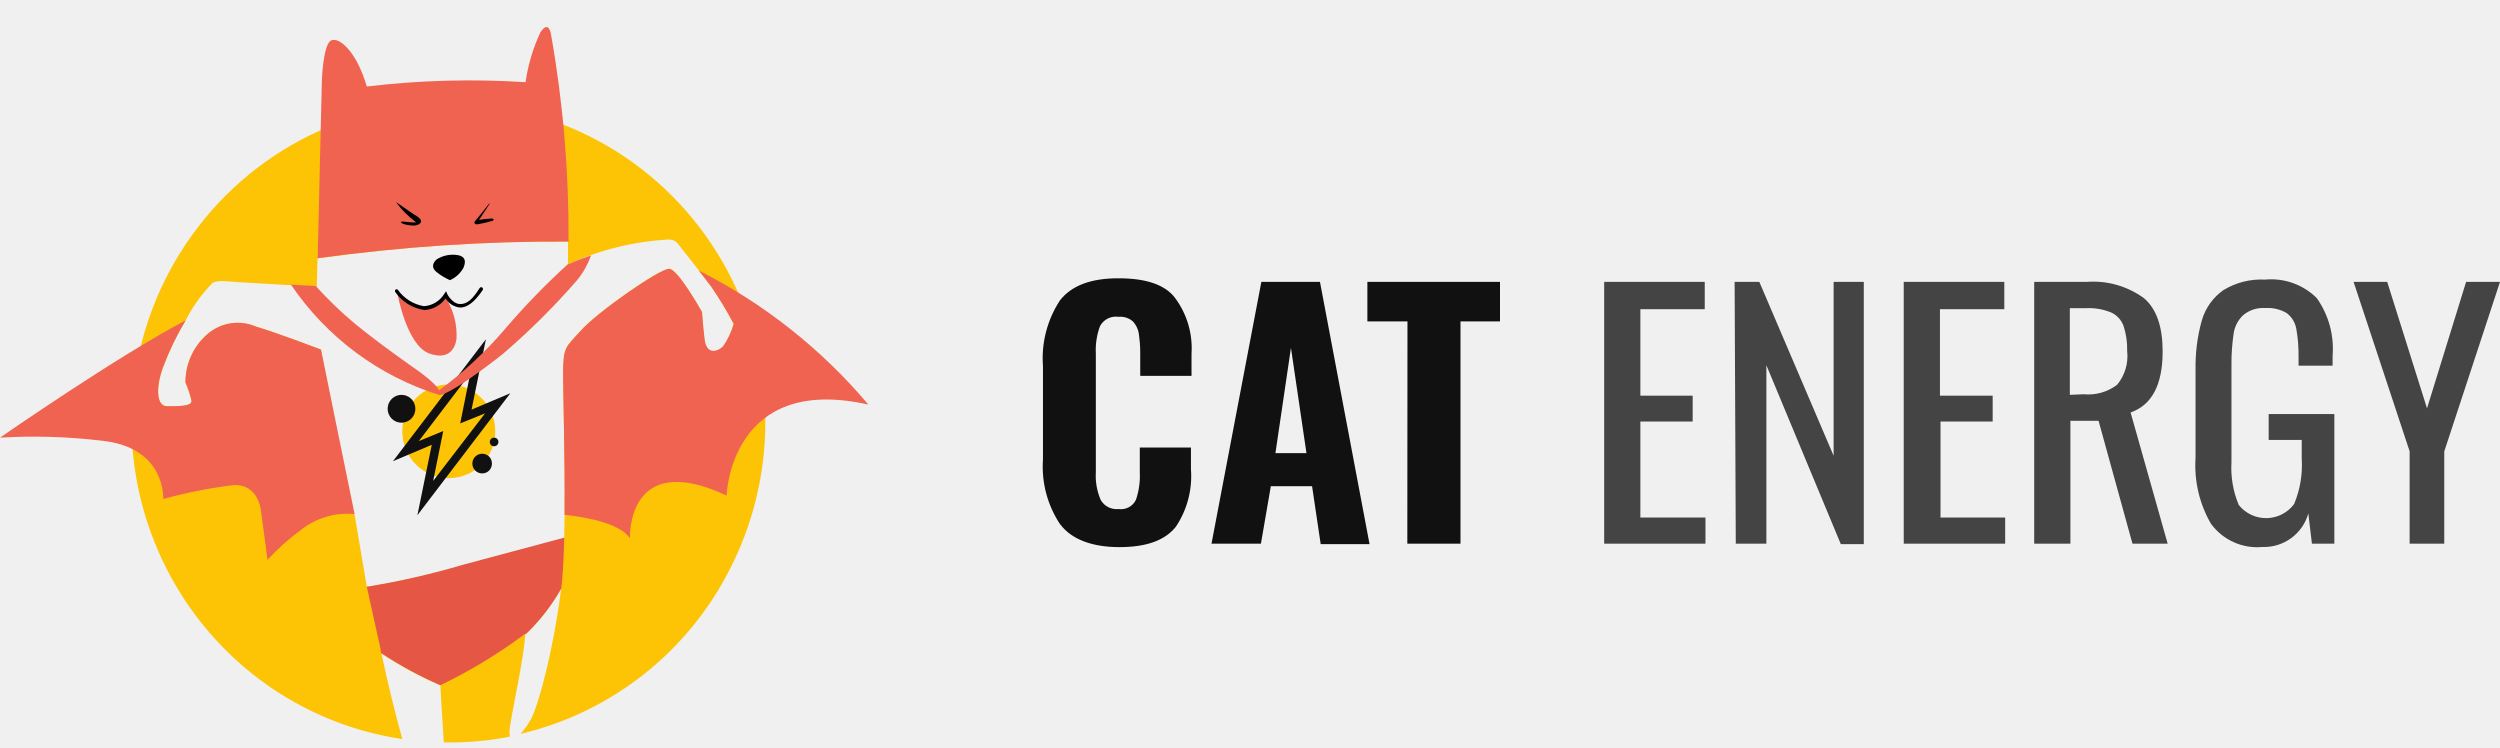
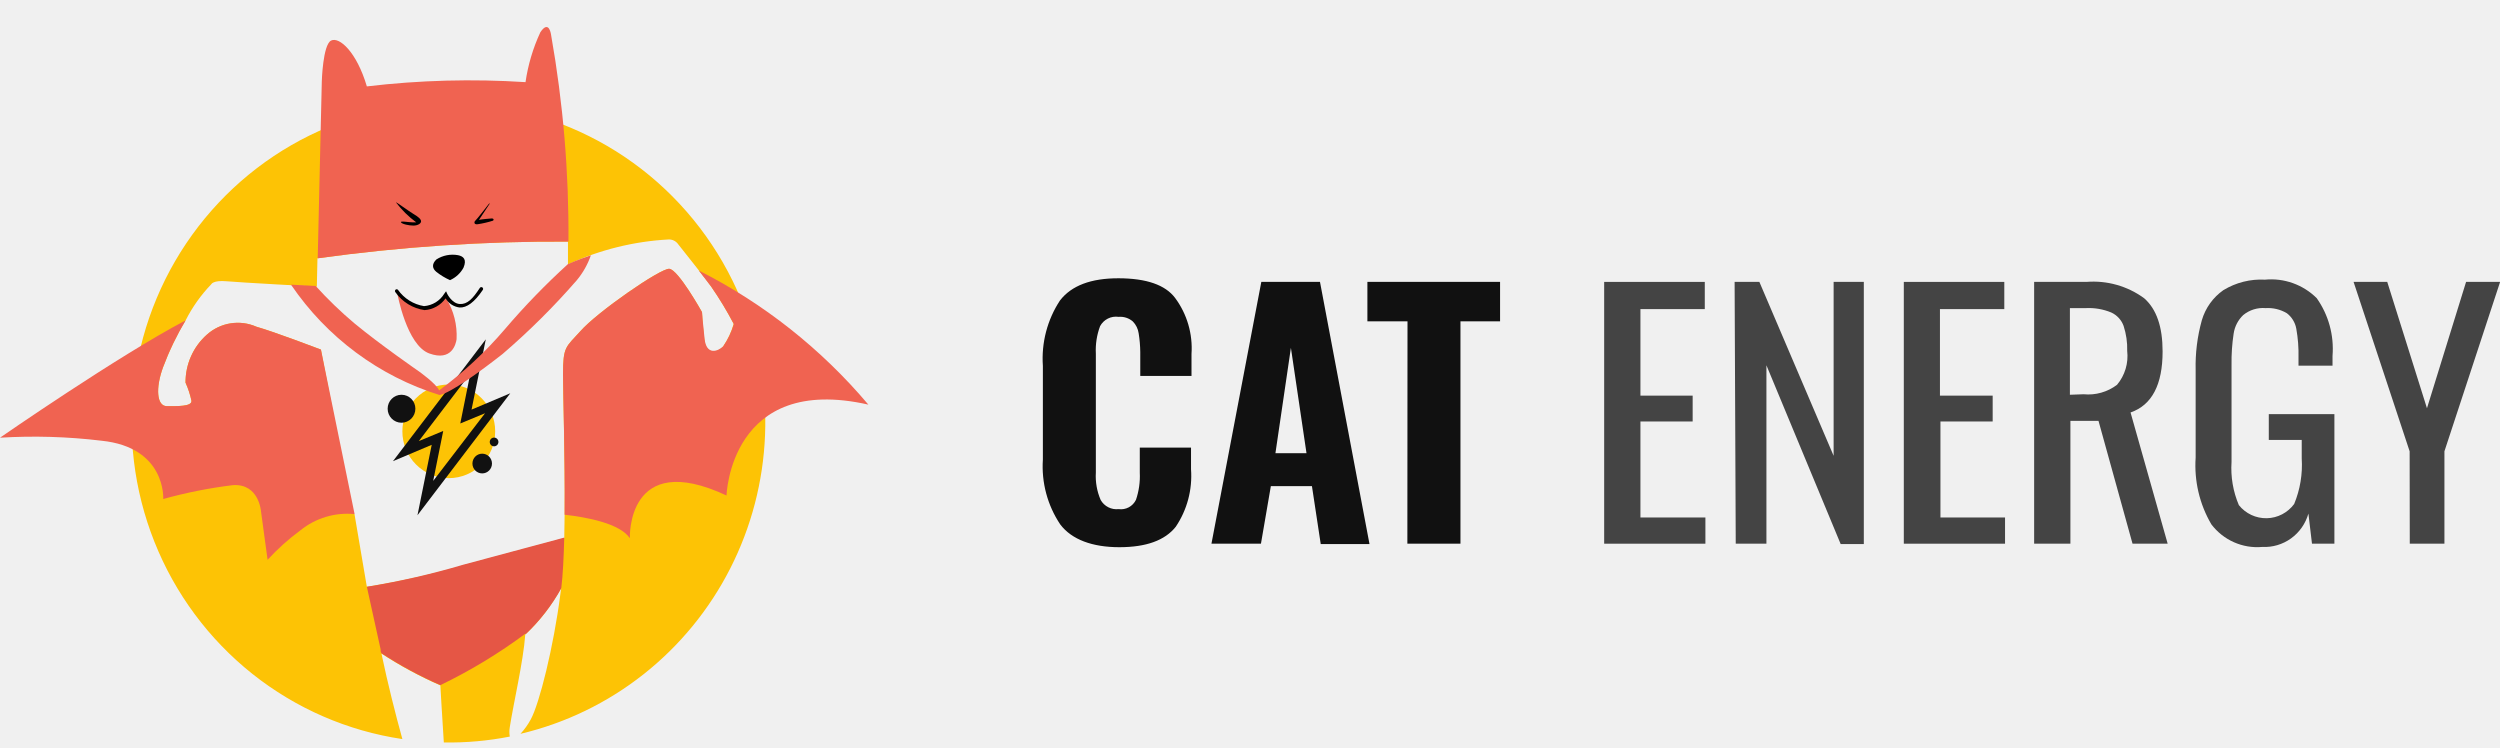
- <svg xmlns="http://www.w3.org/2000/svg" width="174" height="52" fill="none">
-   <g clip-path="url(#a)">
-     <path d="M51.58 20.85a22.23 22.23 0 0 0-6.93-9.09 21.96 21.96 0 0 0-21.79-2.93 22.08 22.08 0 0 0-9.05 6.94 22.35 22.35 0 0 0-3.06 21.95 22.24 22.24 0 0 0 6.81 9.18A21.97 21.97 0 0 0 28 51.44c-.5-1.82-1-3.82-1.45-5.95 1.3.85 2.67 1.6 4.1 2.21 0 0 .1 1.88.24 3.97 1.54.03 3.08-.1 4.6-.4a1.87 1.87 0 0 1 0-.66c.24-1.63.93-4.56 1.07-6.44 1-.94 1.83-2.03 2.5-3.23l-.05.39c-.48 3.7-1.47 7.65-2.07 8.75-.2.36-.44.7-.72 1a22 22 0 0 0 14.61-11.53 22.43 22.43 0 0 0 .75-18.7Zm-1.26 3.3c-.38.37-1.17.62-1.3-.5-.13-1.14-.16-1.93-.16-1.93s-1.66-2.98-2.28-3.01c-.62-.04-5.03 3.01-6.19 4.34-1 1.12-1.2 1.05-1.2 3.02 0 1.48.19 7.1.08 11.39l-7.02 1.88c-2.2.64-4.45 1.14-6.72 1.5l-.86-5.07h-.12l-2.21-11.44s-3.29-1.25-4.5-1.59a3.21 3.21 0 0 0-3.44.55 4.4 4.4 0 0 0-1.49 3.34c.18.4.32.83.42 1.26.04.42-1.04.38-1.73.38s-.79-1.26-.25-2.72c.43-1.13.95-2.22 1.57-3.25.47-.93 1.07-1.77 1.78-2.51 0 0 .12-.3 1.08-.21.96.08 6.27.37 6.27.37l.05-1.97c5.77-.8 11.6-1.2 17.43-1.17v1.6c2.2-1.02 4.59-1.61 7.01-1.74a.78.78 0 0 1 .67.33c.29.38 2.07 2.61 2.28 2.93.58.84 1.1 1.7 1.57 2.61a5.44 5.44 0 0 1-.74 1.6Z" fill="#FDC305" />
-     <path d="m48.64 18.83.86 1.12c.58.84 1.1 1.7 1.57 2.6a5.44 5.44 0 0 1-.74 1.55c-.38.38-1.16.63-1.29-.5-.13-1.13-.18-1.88-.18-1.88s-1.66-2.98-2.28-3.01c-.62-.04-5.02 3.01-6.19 4.34-1 1.12-1.2 1.05-1.2 3.02 0 1.3.14 5.78.1 9.76 1.57.17 3.86.6 4.55 1.63 0 0-.25-6.24 6.73-2.97 0 0 .24-8.5 9.87-6.33a37.71 37.71 0 0 0-11.8-9.33ZM39.57 16.81C39.6 12 39.2 7.2 38.36 2.45c0 0-.13-1.13-.75-.2-.51 1.1-.86 2.26-1.03 3.47a60.54 60.54 0 0 0-11.05.3c-.7-2.4-1.91-3.48-2.49-3.2-.57.3-.64 2.85-.64 2.85l-.29 12.3c5.79-.8 11.62-1.19 17.46-1.16Z" fill="#F06351" />
-     <path d="M39.07 40.94c.1-.93.17-2.16.2-3.52l-7.02 1.88c-2.2.65-4.45 1.17-6.72 1.54l.96 4.34c0 .1 0 .2.06.29 1.3.85 2.67 1.6 4.1 2.22 2.08-1 4.07-2.21 5.93-3.6v.06c.98-.93 1.82-2.01 2.49-3.2Z" fill="#E55645" />
-     <path d="M27.57 14.1c-.05-.1.86.58 1.21.8.35.2.53.36.53.5 0 .15-.23.3-.54.3-.3 0-.8-.1-.86-.22-.07-.13.52 0 .81 0h.25c-.53-.4-1-.86-1.4-1.39ZM34.03 14.19s-.87 1.11-.94 1.16c-.08.06-.15.3.16.26.36-.06.7-.14 1.05-.25.1-.05.06-.17-.1-.15-.17.01-.59.04-.86.1l.73-1.11s.03-.1-.04-.01ZM31.32 19.5c.4-.18.73-.48.94-.87.24-.57 0-.8-.38-.87a2.1 2.1 0 0 0-1.5.3c-.34.32-.3.63 0 .87.28.23.6.42.94.57Z" fill="#000" />
-     <path d="M31.01 20.6a1.48 1.48 0 0 1-1.26.85c-.47.04-.94-.1-1.32-.39-.18-.1-.33-.23-.46-.39a.86.86 0 0 0-.3-.22c-.01 0 .64 3.58 2.2 4.15 1.57.57 1.86-.66 1.9-1 .06-.98-.19-1.96-.7-2.8 0-.27-.02-.1-.06-.2Z" fill="#F06351" />
-     <path d="M29.55 21.58a3 3 0 0 1-2.03-1.24.13.13 0 0 1 0-.17.12.12 0 0 1 .09-.04.12.12 0 0 1 .08.04 2.78 2.78 0 0 0 1.82 1.14 1.8 1.8 0 0 0 1.42-.87l.12-.17.08.2s.33.65.86.69c.54.03.92-.37 1.4-1.12a.12.12 0 0 1 .17-.03.13.13 0 0 1 .04.17c-.57.85-1.11 1.26-1.62 1.22a1.33 1.33 0 0 1-.97-.63 1.95 1.95 0 0 1-1.46.81Z" fill="#000" />
-     <path d="M31.24 33.28a3.24 3.24 0 0 0 3.23-3.26c0-1.8-1.45-3.26-3.23-3.26A3.24 3.24 0 0 0 28 30.02c0 1.8 1.44 3.26 3.23 3.26Z" fill="#FDC305" />
-     <path d="m35.52 27.37-2.7 1.14 1-4.9-6.47 8.49 2.7-1.14-1 4.9 6.47-8.49Zm-6.37 3.33 3.58-4.7-.7 3.47 1.73-.7-3.61 4.7.7-3.47-1.7.7ZM27.94 29.42c.54 0 .97-.43.97-.97a.97.97 0 0 0-.97-.97.97.97 0 0 0-.96.97c0 .54.43.97.96.97ZM33.56 32.95c.38 0 .68-.3.68-.69 0-.38-.3-.68-.68-.68a.68.68 0 0 0 0 1.37ZM34.39 31.06a.3.3 0 0 0 .3-.3.3.3 0 0 0-.3-.3.3.3 0 0 0-.3.3c0 .17.13.3.3.3Z" fill="#111" />
-     <path d="M39.52 18.39a49.73 49.73 0 0 0-4.38 4.52 27.56 27.56 0 0 1-4.58 4.26c-.19-.46-1.4-1.32-1.4-1.32s-2.7-1.87-4.48-3.34c-.96-.8-1.86-1.67-2.7-2.6l-1.73-.1A19.5 19.5 0 0 0 30.6 27.5c.74-.12 2.82-1.62 4.38-2.85a49.89 49.89 0 0 0 5.17-5.13c.43-.52.76-1.1.98-1.74-.98.33-1.6.62-1.6.62ZM22.34 24.33s-3.29-1.25-4.5-1.59a3.21 3.21 0 0 0-3.44.55 4.4 4.4 0 0 0-1.49 3.34c.18.4.32.83.42 1.26.04.42-1.04.38-1.73.38s-.79-1.26-.25-2.72a19.9 19.9 0 0 1 1.57-3.25C8.22 24.76 0 30.46 0 30.46c2.35-.14 4.71-.07 7.06.21 4.52.46 4.3 4.06 4.3 4.06 1.6-.44 3.21-.76 4.85-.96 1.83-.13 1.96 1.84 1.96 1.84l.45 3.35a15.8 15.8 0 0 1 2.29-2.05 5.19 5.19 0 0 1 3.77-1.13l-2.34-11.45Z" fill="#F06351" />
-     <path d="M73.79 36.5a7.25 7.25 0 0 1-1.2-4.52v-6.51c-.12-1.61.3-3.21 1.18-4.56.8-1.03 2.16-1.55 4.1-1.54 1.92 0 3.23.46 3.91 1.36a5.88 5.88 0 0 1 1.15 3.9v1.53h-3.57V24.5c0-.43-.04-.87-.1-1.3-.05-.31-.2-.6-.41-.83a1.34 1.34 0 0 0-1-.32 1.25 1.25 0 0 0-1.29.65 4.8 4.8 0 0 0-.29 1.92v8.27c-.04.65.08 1.3.34 1.91a1.28 1.28 0 0 0 1.25.63 1.15 1.15 0 0 0 1.2-.64c.21-.61.3-1.26.27-1.9v-1.74h3.56v1.5a6.34 6.34 0 0 1-1.05 4.01c-.76.96-2.07 1.42-3.93 1.42-1.86 0-3.32-.52-4.12-1.59ZM87.79 19.62h4.08l3.45 18.25h-3.4l-.6-4.03h-2.87l-.69 4h-3.44l3.47-18.22Zm3.14 11.92-1.08-7.33-1.08 7.33h2.16ZM97.96 22.37h-2.79v-2.75h9.23v2.75h-2.75v15.47h-3.7l.01-15.47Z" fill="#111" />
-     <path d="M111.65 19.62h7v1.9h-4.48v6.02h3.64v1.8h-3.64v6.68h4.53v1.82h-7.05V19.62ZM120.73 19.62h1.72l5.17 12.1v-12.1h2.1v18.25h-1.6l-5.18-12.45v12.42h-2.13l-.08-18.22ZM132.5 19.62h7v1.9h-4.48v6.02h3.67v1.8h-3.63v6.68h4.5v1.82h-7.06V19.62ZM141.58 19.62h3.63a6 6 0 0 1 4.02 1.14c.87.75 1.29 1.99 1.29 3.7 0 2.32-.75 3.73-2.23 4.25l2.58 9.13h-2.45l-2.36-8.55h-1.96v8.55h-2.52V19.62Zm3.44 7.82c.83.08 1.66-.15 2.33-.66a3.12 3.12 0 0 0 .7-2.35 5.12 5.12 0 0 0-.25-1.74 1.64 1.64 0 0 0-.86-.94 4.07 4.07 0 0 0-1.76-.3h-1.12v6.03l.96-.04ZM153.91 36.5a8.1 8.1 0 0 1-1.1-4.65v-6.09c-.02-1.17.12-2.34.44-3.47a3.9 3.9 0 0 1 1.5-2.1 5.06 5.06 0 0 1 2.9-.73 4.5 4.5 0 0 1 3.6 1.29 6.12 6.12 0 0 1 1.1 4.02v.68h-2.37v-.56c.01-.68-.04-1.36-.16-2.02-.08-.43-.31-.8-.65-1.07a2.57 2.57 0 0 0-1.49-.36 2.16 2.16 0 0 0-1.56.5c-.35.33-.59.79-.66 1.28-.1.71-.16 1.44-.15 2.16v6.77c-.06 1.03.11 2.06.51 3a2.43 2.43 0 0 0 3.85-.07c.42-1 .6-2.09.53-3.17v-1.29h-2.3v-1.8h4.57v9.02h-1.56l-.25-2.1a3.21 3.21 0 0 1-3.2 2.33 3.98 3.98 0 0 1-3.55-1.58ZM167.71 31.41l-3.9-11.79h2.34l2.77 8.8 2.72-8.8H174l-3.88 11.8v6.42h-2.41v-6.43Z" fill="#444" />
+ <svg xmlns="http://www.w3.org/2000/svg" width="174" height="52" viewBox="0 0 174 52" fill="none">
+   <g clip-path="url(#clip0_2403_706)">
+     <path d="M51.582 20.854C50.097 17.265 47.705 14.131 44.646 11.765C41.586 9.399 37.965 7.883 34.143 7.368C30.321 6.853 26.433 7.357 22.865 8.831C19.297 10.304 16.174 12.695 13.807 15.765C11.44 18.835 9.912 22.478 9.376 26.329C8.84 30.18 9.313 34.106 10.75 37.715C12.186 41.324 14.535 44.491 17.562 46.899C20.59 49.307 24.19 50.873 28.005 51.44C27.505 49.624 26.997 47.617 26.549 45.488C27.852 46.34 29.224 47.082 30.649 47.703C30.649 47.703 30.753 49.58 30.89 51.675C32.431 51.701 33.97 51.564 35.482 51.266C35.443 51.048 35.443 50.824 35.482 50.606C35.732 48.981 36.421 46.053 36.559 44.167C37.552 43.23 38.395 42.142 39.057 40.943L39.005 41.326C38.531 45.027 37.541 48.981 36.938 50.076C36.742 50.438 36.502 50.774 36.223 51.075C39.341 50.337 42.263 48.924 44.785 46.934C47.308 44.943 49.372 42.423 50.833 39.548C52.294 36.673 53.118 33.512 53.247 30.284C53.377 27.056 52.808 23.838 51.582 20.854ZM50.316 24.147C49.937 24.521 49.153 24.773 49.023 23.643C48.894 22.514 48.86 21.723 48.86 21.723C48.86 21.723 47.197 18.742 46.577 18.708C45.957 18.673 41.555 21.723 40.392 23.052C39.384 24.173 39.186 24.095 39.186 26.067C39.186 27.553 39.376 33.167 39.272 37.459L32.251 39.345C30.045 39.983 27.801 40.483 25.532 40.839L24.671 35.773H24.55L22.336 24.33C22.336 24.33 19.054 23.078 17.848 22.74C17.282 22.49 16.657 22.408 16.046 22.505C15.436 22.602 14.865 22.874 14.403 23.287C13.931 23.704 13.553 24.218 13.296 24.796C13.039 25.373 12.908 25.999 12.912 26.632C13.095 27.036 13.233 27.459 13.326 27.892C13.369 28.309 12.292 28.266 11.603 28.266C10.914 28.266 10.81 27.015 11.353 25.546C11.777 24.417 12.301 23.329 12.921 22.296C13.387 21.374 13.988 20.527 14.704 19.785C14.704 19.785 14.825 19.49 15.781 19.577C16.737 19.664 22.052 19.95 22.052 19.95L22.095 17.978C27.872 17.173 33.699 16.784 39.531 16.814C39.531 17.344 39.531 17.874 39.531 18.404C41.739 17.387 44.118 16.797 46.542 16.666C46.672 16.663 46.801 16.692 46.917 16.751C47.032 16.81 47.132 16.897 47.206 17.005C47.499 17.378 49.282 19.611 49.489 19.933C50.068 20.768 50.594 21.638 51.065 22.54C50.904 23.11 50.651 23.651 50.316 24.139V24.147Z" fill="#FDC305" />
+     <path d="M48.636 18.829C49.041 19.351 49.394 19.811 49.498 19.95C50.077 20.785 50.603 21.656 51.074 22.557C50.91 23.109 50.66 23.631 50.333 24.104C49.954 24.477 49.17 24.729 49.041 23.6C48.912 22.47 48.86 21.723 48.86 21.723C48.86 21.723 47.198 18.742 46.578 18.708C45.957 18.673 41.555 21.723 40.392 23.052C39.385 24.173 39.186 24.095 39.186 26.067C39.186 27.371 39.333 31.846 39.298 35.825C40.858 35.999 43.149 36.434 43.838 37.459C43.838 37.459 43.588 31.22 50.566 34.487C50.566 34.487 50.807 25.981 60.438 28.162C57.164 24.284 53.151 21.111 48.636 18.829Z" fill="#F06351" />
+     <path d="M39.565 16.814C39.6 11.999 39.197 7.191 38.359 2.45C38.359 2.45 38.23 1.321 37.61 2.242C37.098 3.343 36.75 4.514 36.576 5.717C32.894 5.479 29.198 5.578 25.533 6.013C24.826 3.623 23.62 2.537 23.043 2.824C22.466 3.111 22.397 5.674 22.397 5.674L22.113 17.978C27.896 17.172 33.728 16.783 39.565 16.814Z" fill="#F06351" />
+     <path d="M39.065 40.943C39.177 40.014 39.237 38.78 39.272 37.416L32.252 39.301C30.046 39.955 27.802 40.468 25.533 40.839L26.489 45.184C26.489 45.279 26.489 45.375 26.549 45.47C27.852 46.323 29.224 47.064 30.649 47.686C32.733 46.681 34.717 45.48 36.576 44.097V44.15C37.565 43.217 38.404 42.135 39.065 40.943Z" fill="#E55645" />
+     <path d="M27.566 14.094C27.523 14.007 28.427 14.685 28.78 14.893C29.133 15.102 29.306 15.258 29.306 15.406C29.306 15.554 29.082 15.701 28.772 15.701C28.462 15.701 27.979 15.597 27.91 15.475C27.841 15.354 28.427 15.475 28.72 15.475H28.97C28.439 15.084 27.967 14.619 27.566 14.094Z" fill="black" />
+     <path d="M34.026 14.189C34.026 14.189 33.165 15.302 33.087 15.354C33.01 15.406 32.941 15.649 33.251 15.606C33.607 15.552 33.959 15.471 34.302 15.362C34.397 15.31 34.362 15.189 34.199 15.206C34.035 15.223 33.613 15.249 33.337 15.302L34.069 14.198C34.069 14.198 34.095 14.094 34.026 14.189Z" fill="black" />
+     <path d="M31.322 19.498C31.721 19.321 32.051 19.016 32.26 18.63C32.502 18.056 32.26 17.839 31.881 17.761C31.36 17.665 30.822 17.77 30.374 18.056C30.038 18.378 30.081 18.69 30.374 18.925C30.665 19.155 30.983 19.348 31.322 19.498Z" fill="black" />
+     <path d="M31.011 20.593C30.912 20.79 30.778 20.967 30.615 21.115C30.37 21.314 30.068 21.429 29.754 21.445C29.279 21.492 28.805 21.355 28.427 21.062C28.253 20.96 28.099 20.828 27.971 20.672C27.884 20.577 27.779 20.503 27.66 20.454C27.66 20.454 28.306 24.026 29.874 24.599C31.442 25.172 31.735 23.939 31.778 23.608C31.83 22.62 31.584 21.638 31.072 20.793C31.072 20.532 31.054 20.706 31.011 20.593Z" fill="#F06351" />
+     <path d="M29.547 21.584C29.144 21.525 28.757 21.385 28.409 21.172C28.061 20.958 27.759 20.676 27.523 20.341C27.502 20.317 27.49 20.287 27.49 20.254C27.49 20.222 27.502 20.192 27.523 20.168C27.534 20.156 27.547 20.147 27.562 20.14C27.577 20.134 27.593 20.131 27.609 20.131C27.625 20.131 27.641 20.134 27.655 20.14C27.67 20.147 27.684 20.156 27.695 20.168C27.908 20.469 28.178 20.725 28.491 20.921C28.802 21.116 29.15 21.247 29.512 21.306C29.799 21.284 30.077 21.194 30.323 21.043C30.568 20.892 30.775 20.684 30.925 20.437L31.046 20.272L31.132 20.463C31.132 20.463 31.459 21.123 31.993 21.158C32.527 21.193 32.906 20.793 33.397 20.037C33.416 20.01 33.444 19.99 33.476 19.984C33.509 19.977 33.542 19.984 33.57 20.003C33.597 20.021 33.616 20.05 33.623 20.082C33.629 20.115 33.622 20.149 33.604 20.176C33.03 21.028 32.487 21.436 31.976 21.401C31.779 21.375 31.589 21.304 31.422 21.195C31.255 21.085 31.115 20.939 31.011 20.767C30.843 21.005 30.624 21.201 30.37 21.342C30.117 21.484 29.836 21.566 29.547 21.584Z" fill="black" />
+     <path d="M31.235 33.279C33.019 33.279 34.465 31.821 34.465 30.021C34.465 28.221 33.019 26.763 31.235 26.763C29.451 26.763 28.005 28.221 28.005 30.021C28.005 31.821 29.451 33.279 31.235 33.279Z" fill="#FDC305" />
+     <path d="M35.516 27.371L32.82 28.509L33.811 23.617L27.35 32.098L30.047 30.959L29.056 35.86L35.516 27.371ZM29.151 30.699L32.734 25.998L32.036 29.474L33.759 28.761L30.15 33.471L30.848 29.995L29.151 30.699Z" fill="#111111" />
+     <path d="M27.945 29.422C28.478 29.422 28.91 28.986 28.91 28.448C28.91 27.911 28.478 27.475 27.945 27.475C27.412 27.475 26.98 27.911 26.98 28.448C26.98 28.986 27.412 29.422 27.945 29.422Z" fill="#111111" />
+     <path d="M33.561 32.949C33.937 32.949 34.242 32.642 34.242 32.263C34.242 31.884 33.937 31.576 33.561 31.576C33.185 31.576 32.881 31.884 32.881 32.263C32.881 32.642 33.185 32.949 33.561 32.949Z" fill="#111111" />
+     <path d="M34.388 31.064C34.555 31.064 34.69 30.928 34.69 30.76C34.69 30.592 34.555 30.456 34.388 30.456C34.222 30.456 34.087 30.592 34.087 30.76C34.087 30.928 34.222 31.064 34.388 31.064Z" fill="#111111" />
+     <path d="M39.522 18.386C37.967 19.8 36.503 21.312 35.138 22.913C33.778 24.503 32.243 25.931 30.564 27.171C30.374 26.71 29.159 25.85 29.159 25.85C29.159 25.85 26.454 23.982 24.68 22.514C23.721 21.708 22.817 20.837 21.975 19.907L20.252 19.811C22.739 23.476 26.383 26.183 30.589 27.492C31.33 27.371 33.415 25.868 34.974 24.642C36.819 23.06 38.546 21.344 40.143 19.507C40.572 18.993 40.904 18.404 41.125 17.769C40.143 18.099 39.522 18.386 39.522 18.386Z" fill="#F06351" />
+     <path d="M22.337 24.33C22.337 24.33 19.055 23.078 17.849 22.74C17.282 22.49 16.657 22.408 16.047 22.505C15.436 22.602 14.866 22.874 14.403 23.287C13.931 23.704 13.554 24.218 13.296 24.796C13.039 25.373 12.908 25.999 12.913 26.632C13.095 27.036 13.233 27.459 13.326 27.892C13.369 28.309 12.293 28.266 11.603 28.266C10.914 28.266 10.811 27.015 11.354 25.546C11.777 24.417 12.302 23.329 12.921 22.296C8.227 24.764 0 30.464 0 30.464C2.353 30.321 4.714 30.391 7.055 30.673C11.578 31.133 11.362 34.731 11.362 34.731C12.953 34.288 14.574 33.966 16.212 33.766C18.038 33.645 18.168 35.608 18.168 35.608L18.624 38.962C19.317 38.206 20.082 37.519 20.907 36.912C21.97 36.053 23.324 35.648 24.68 35.782L22.337 24.33Z" fill="#F06351" />
+     <path d="M73.79 36.495C72.903 35.168 72.478 33.581 72.584 31.985V25.468C72.472 23.86 72.89 22.259 73.773 20.915C74.571 19.878 75.935 19.362 77.864 19.368C79.794 19.374 81.1 19.829 81.784 20.732C82.617 21.852 83.023 23.237 82.929 24.634V26.163H79.363V24.503C79.358 24.067 79.321 23.631 79.251 23.2C79.208 22.888 79.066 22.599 78.846 22.375C78.711 22.257 78.553 22.168 78.383 22.113C78.213 22.058 78.034 22.038 77.856 22.053C77.6 22.015 77.339 22.056 77.108 22.173C76.876 22.29 76.686 22.475 76.564 22.705C76.337 23.315 76.237 23.966 76.271 24.616V32.889C76.231 33.544 76.347 34.199 76.607 34.8C76.731 35.017 76.915 35.193 77.137 35.305C77.359 35.418 77.609 35.463 77.856 35.434C78.098 35.469 78.345 35.425 78.562 35.31C78.778 35.195 78.953 35.013 79.062 34.791C79.27 34.18 79.361 33.534 79.329 32.889V31.151H82.895V32.654C83 34.072 82.626 35.483 81.835 36.66C81.077 37.615 79.768 38.085 77.907 38.085C76.047 38.085 74.591 37.563 73.79 36.495Z" fill="#111111" />
+     <path d="M87.788 19.62H91.871L95.317 37.867H91.923L91.311 33.836H88.451L87.762 37.841H84.317L87.788 19.62ZM90.932 31.542L89.847 24.208L88.77 31.542H90.932Z" fill="#111111" />
+     <path d="M97.962 22.366H95.171V19.62H104.405V22.366H101.648V37.841H97.953L97.962 22.366Z" fill="#111111" />
+     <path d="M111.65 19.62H118.653V21.514H114.174V27.536H117.809V29.335H114.174V36.017H118.696V37.841H111.65V19.62Z" fill="#444444" />
+     <path d="M120.729 19.62H122.452L127.62 31.724V19.62H129.722V37.867H128.111L122.943 25.424V37.841H120.807L120.729 19.62Z" fill="#444444" />
+     <path d="M132.505 19.62H139.499V21.514H135.02V27.536H138.69V29.335H135.055V36.017H139.551V37.841H132.505V19.62Z" fill="#444444" />
+     <path d="M141.576 19.62H145.211C146.643 19.504 148.07 19.907 149.234 20.758C150.095 21.514 150.517 22.748 150.517 24.46C150.517 26.777 149.773 28.194 148.286 28.709L150.87 37.841H148.424L146.055 29.291H144.1V37.841H141.576V19.62ZM145.021 27.44C145.851 27.521 146.681 27.286 147.347 26.78C147.618 26.457 147.82 26.081 147.942 25.676C148.063 25.271 148.101 24.846 148.053 24.425C148.071 23.836 147.986 23.248 147.804 22.687C147.73 22.481 147.615 22.291 147.467 22.13C147.319 21.969 147.141 21.839 146.942 21.749C146.383 21.518 145.78 21.414 145.176 21.445H144.065V27.475L145.021 27.44Z" fill="#444444" />
+     <path d="M153.911 36.495C153.088 35.093 152.707 33.471 152.817 31.846V25.763C152.788 24.59 152.933 23.418 153.248 22.288C153.497 21.438 154.026 20.699 154.747 20.194C155.618 19.664 156.626 19.41 157.641 19.464C158.298 19.401 158.961 19.483 159.582 19.705C160.204 19.927 160.771 20.284 161.242 20.75C162.068 21.918 162.459 23.343 162.344 24.773V25.451H159.976V24.886C159.992 24.21 159.94 23.535 159.821 22.87C159.742 22.444 159.509 22.063 159.166 21.801C158.719 21.535 158.202 21.411 157.684 21.445C157.122 21.396 156.562 21.571 156.125 21.931C155.768 22.273 155.534 22.726 155.462 23.218C155.353 23.933 155.304 24.657 155.315 25.381V32.15C155.247 33.178 155.421 34.209 155.824 35.156C156.057 35.448 156.354 35.681 156.691 35.84C157.028 35.998 157.396 36.076 157.768 36.068C158.139 36.061 158.504 35.968 158.835 35.796C159.165 35.624 159.452 35.379 159.674 35.078C160.089 34.076 160.269 32.99 160.2 31.907V30.621H157.908V28.822H162.474V37.841H160.914L160.665 35.747C160.467 36.443 160.042 37.051 159.459 37.472C158.876 37.893 158.168 38.103 157.452 38.067C156.778 38.127 156.1 38.014 155.481 37.739C154.862 37.465 154.322 37.036 153.911 36.495Z" fill="#444444" />
+     <path d="M167.711 31.411L163.809 19.62H166.152L168.917 28.414L171.639 19.62H174.008L170.132 31.411V37.841H167.72L167.711 31.411Z" fill="#444444" />
  </g>
  <defs>
-     <clipPath id="a">
-       <path fill="#fff" d="M0 0h174v51.68H0z" />
+     <clipPath id="clip0_2403_706">
+       <rect width="174" height="51.683" fill="white" />
    </clipPath>
  </defs>
</svg>
